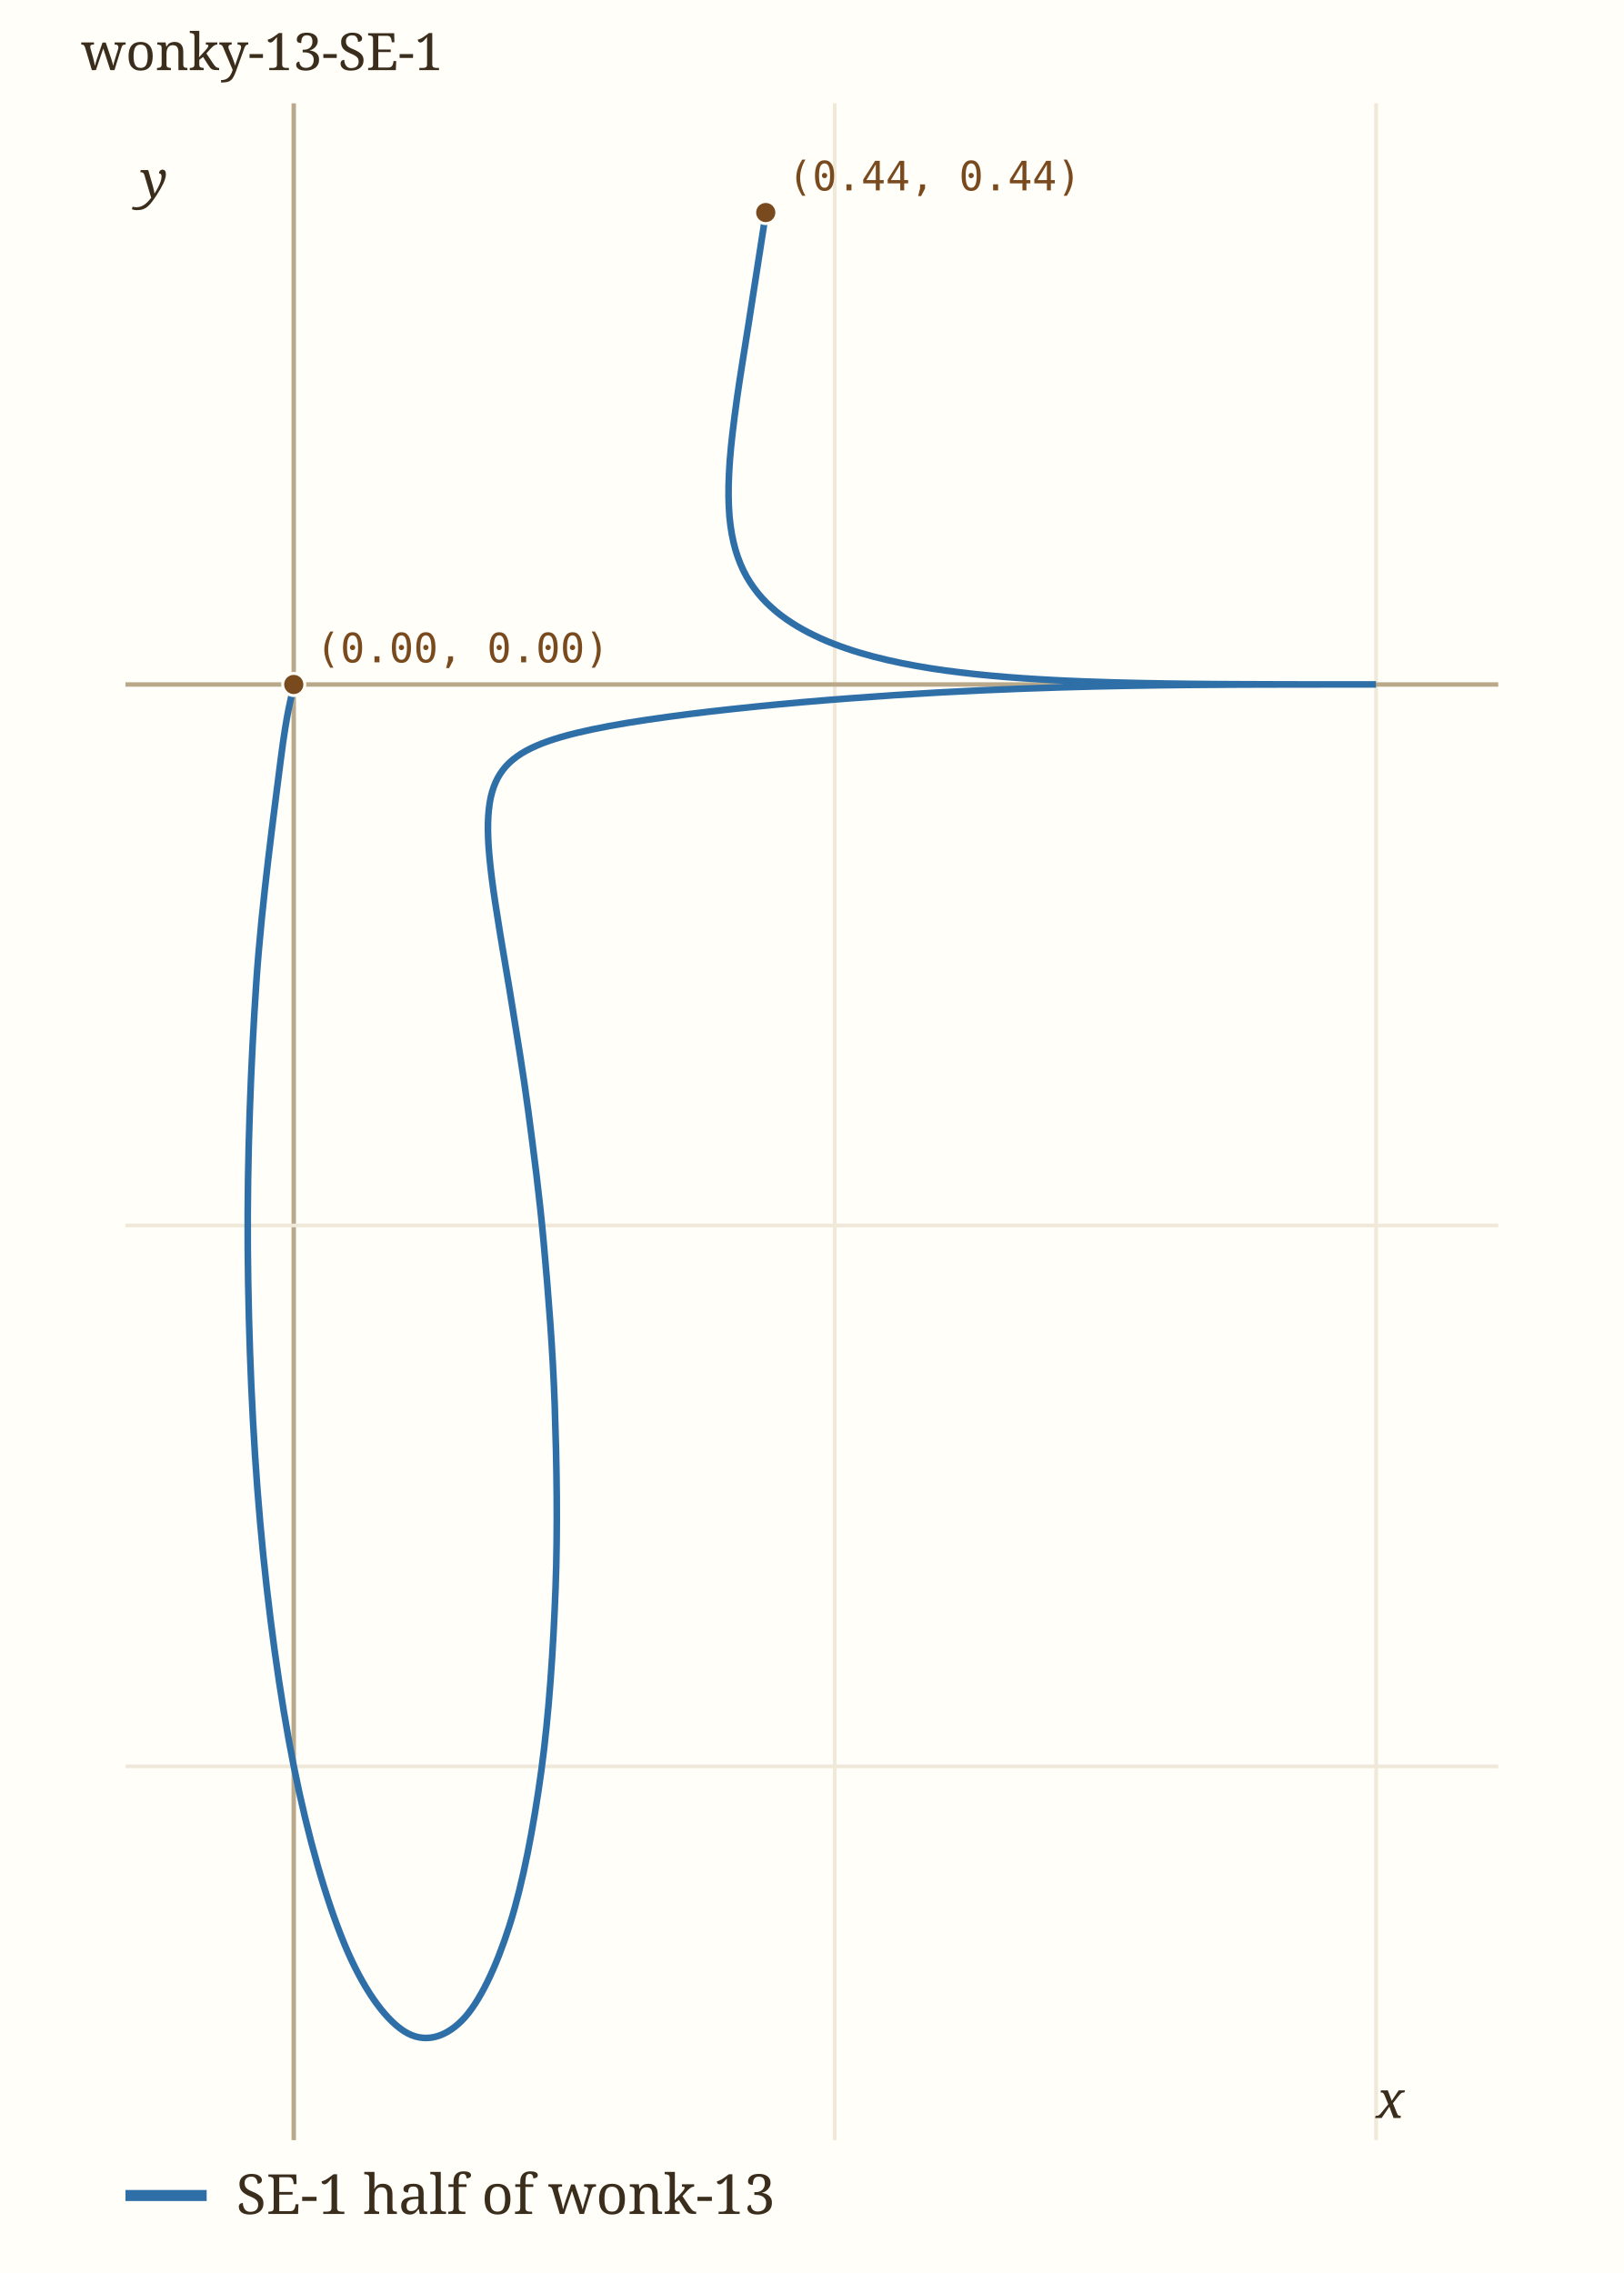
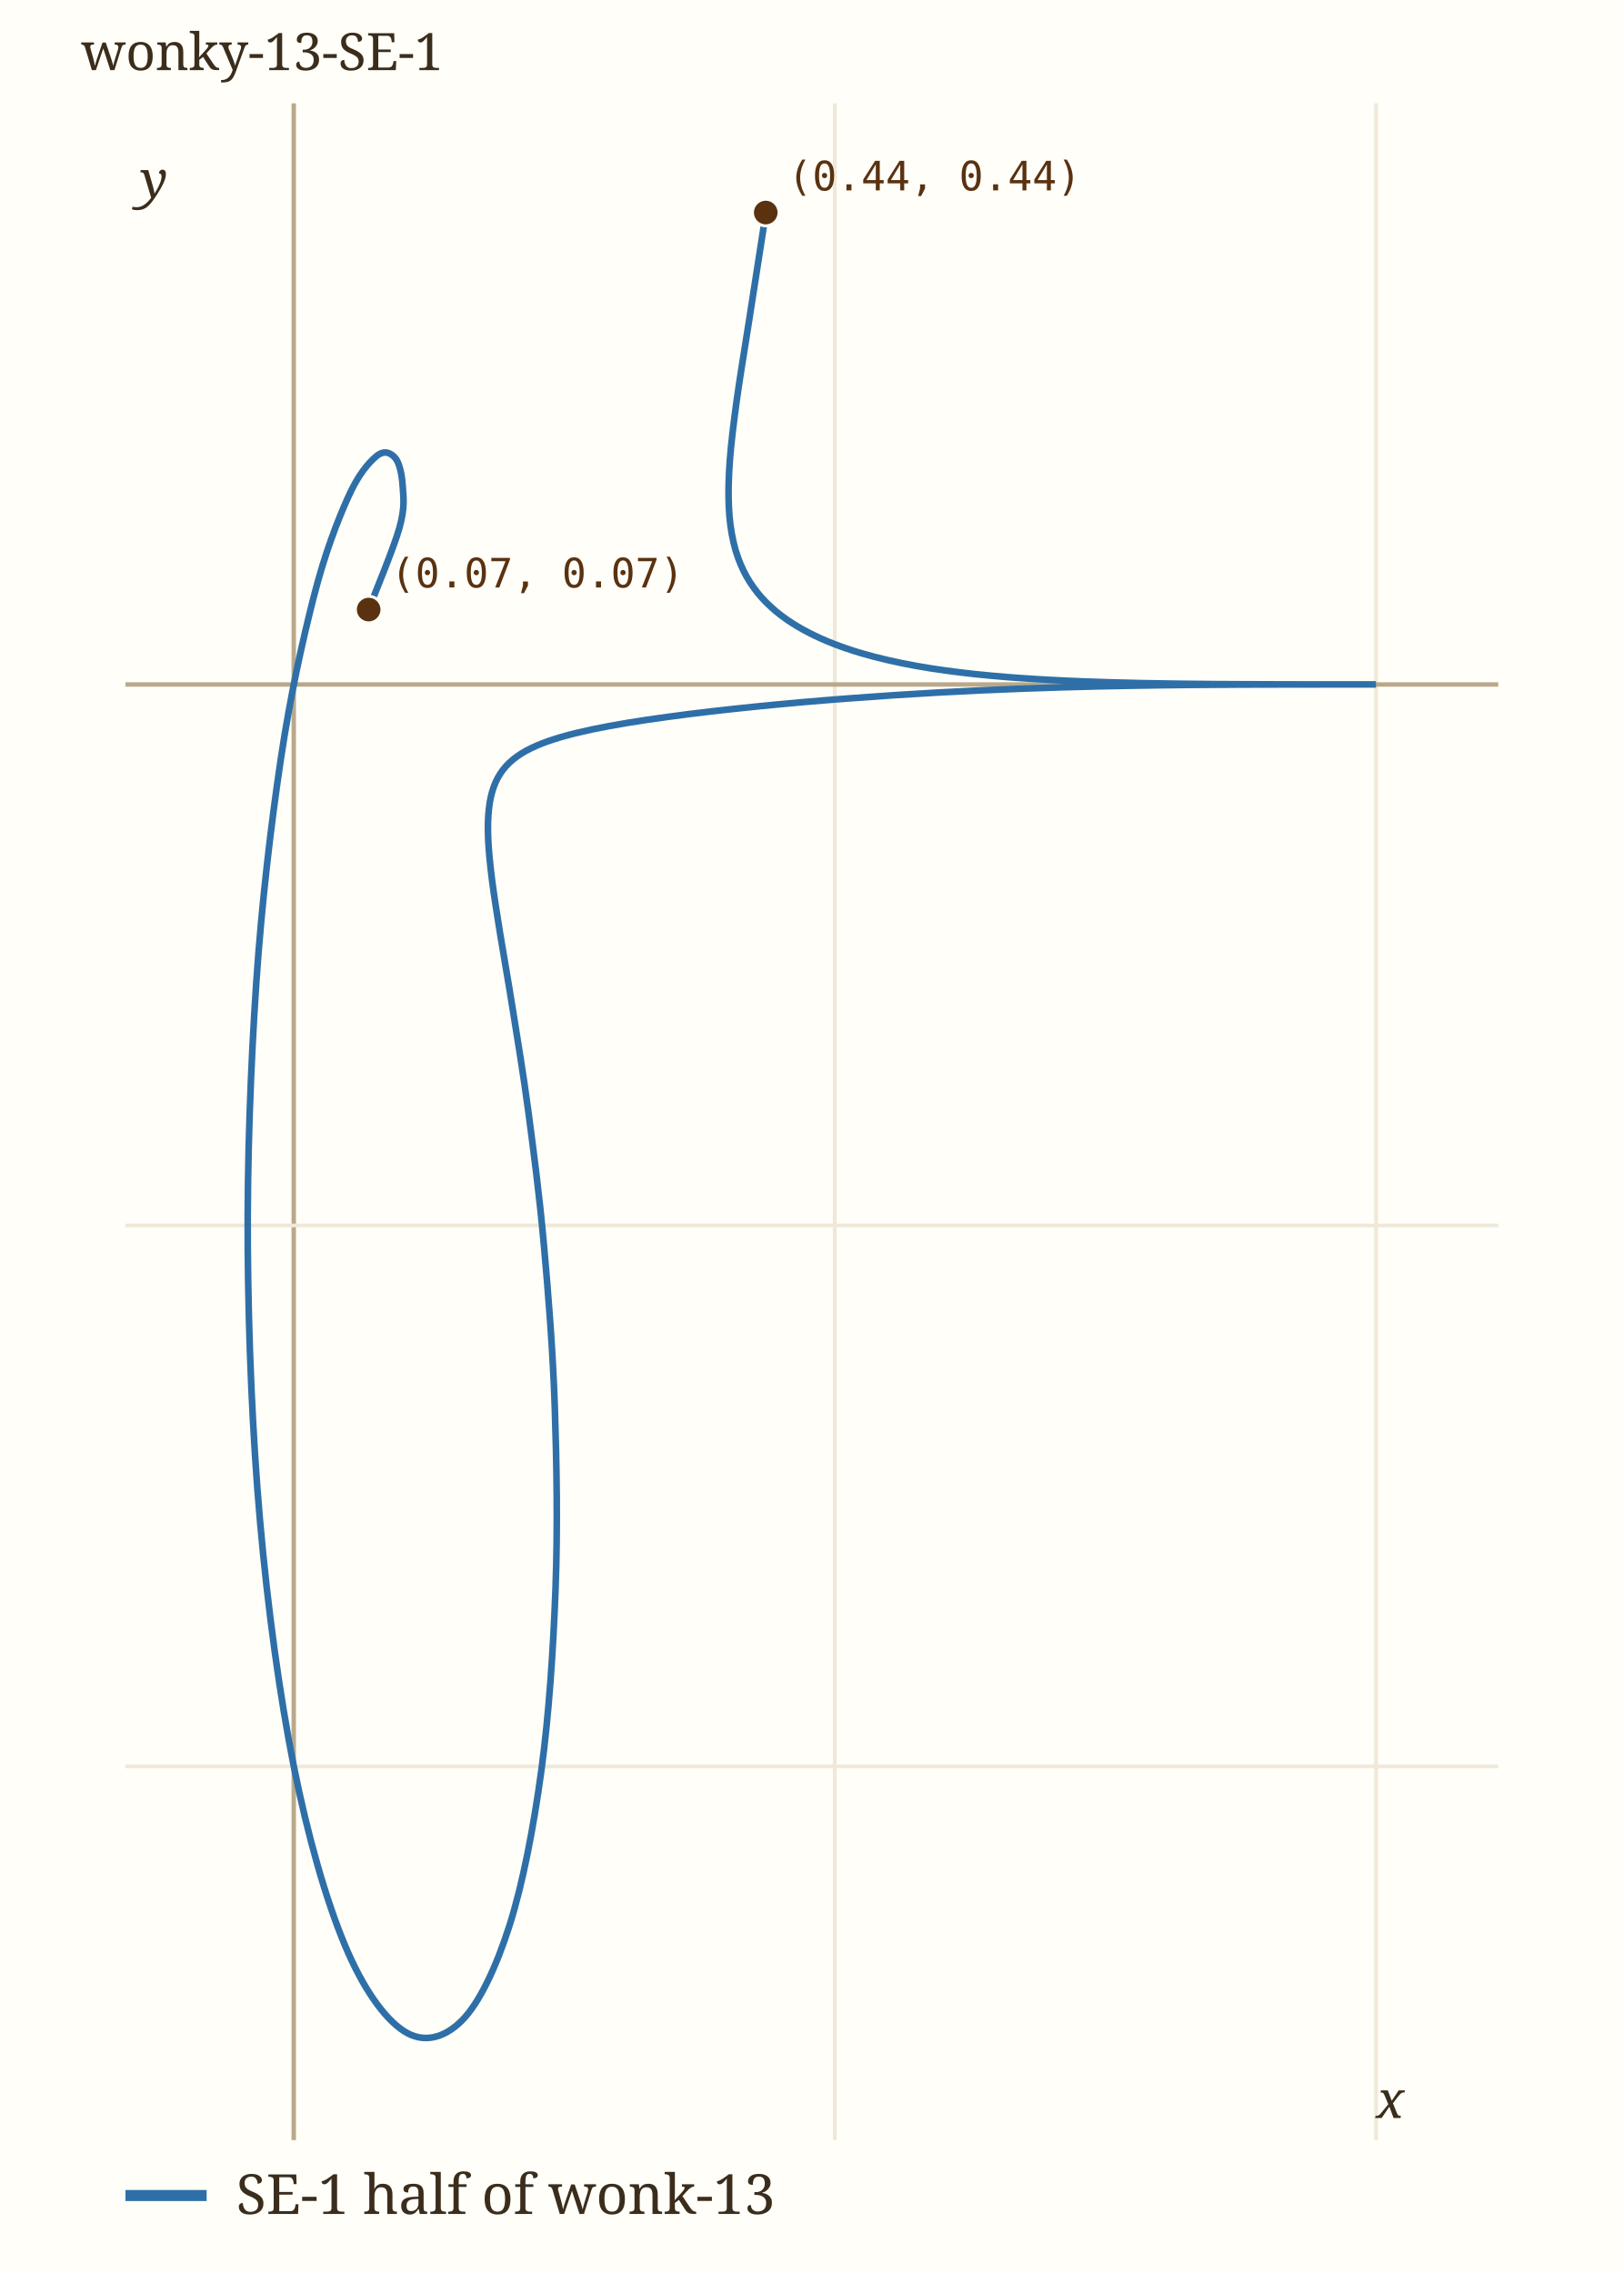
<svg xmlns="http://www.w3.org/2000/svg" viewBox="0 0 440 616" width="440" height="616" role="img" aria-label="wonky-13-SE-1" data-panel="wonky-13-SE-1">
  <rect x="0" y="0" width="440" height="616" fill="#fffef9" />
  <clipPath id="clip-wonky-13-SE-1">
    <rect x="34" y="28" width="372" height="552" />
  </clipPath>
  <g clip-path="url(#clip-wonky-13-SE-1)">
    <line x1="79.6" x2="79.6" y1="28" y2="580" stroke="#b9a98a" stroke-width="1.2" />
    <line x1="226.2" x2="226.2" y1="28" y2="580" stroke="#f0e8d8" stroke-width="1" />
    <text x="226.2" y="594.0" font-family="ui-monospace, Menlo, monospace" font-size="11" fill="#9c8a6a" text-anchor="middle">0.5</text>
    <line x1="372.9" x2="372.9" y1="28" y2="580" stroke="#f0e8d8" stroke-width="1" />
    <text x="372.9" y="594.0" font-family="ui-monospace, Menlo, monospace" font-size="11" fill="#9c8a6a" text-anchor="middle">1</text>
    <line x1="34" x2="406" y1="478.7" y2="478.7" stroke="#f0e8d8" stroke-width="1" />
    <text x="28.0" y="482.7" font-family="ui-monospace, Menlo, monospace" font-size="11" fill="#9c8a6a" text-anchor="end">-1</text>
    <line x1="34" x2="406" y1="332.1" y2="332.1" stroke="#f0e8d8" stroke-width="1" />
    <text x="28.0" y="336.1" font-family="ui-monospace, Menlo, monospace" font-size="11" fill="#9c8a6a" text-anchor="end">-0.5</text>
    <line x1="34" x2="406" y1="185.5" y2="185.5" stroke="#b9a98a" stroke-width="1.2" />
-     <path d="M79.62,185.48 C79.03,188.88 77.77,192.38 76.07,205.87 C74.38,219.36 70.93,244.39 69.44,266.45 C67.95,288.51 66.97,313.89 67.14,338.23 C67.32,362.58 68.41,389.11 70.49,412.52 C72.57,435.94 75.81,459.66 79.62,478.72 C83.43,497.78 88.38,514.95 93.35,526.90 C98.31,538.86 104.13,546.98 109.43,550.43 C114.73,553.88 120.38,552.37 125.15,547.59 C129.93,542.81 134.50,533.02 138.09,521.74 C141.68,510.46 144.61,495.10 146.68,479.90 C148.76,464.69 149.93,446.96 150.54,430.50 C151.15,414.05 150.86,396.72 150.33,381.17 C149.80,365.62 148.57,350.54 147.37,337.22 C146.18,323.90 144.57,311.85 143.17,301.25 C141.76,290.64 140.22,281.60 138.95,273.58 C137.68,265.55 136.49,259.01 135.54,253.12 C134.60,247.23 133.84,242.53 133.30,238.24 C132.76,233.96 132.43,230.54 132.29,227.40 C132.15,224.25 132.22,221.71 132.47,219.36 C132.71,217.01 133.15,215.08 133.78,213.30 C134.42,211.51 135.24,210.02 136.29,208.64 C137.34,207.26 138.59,206.10 140.10,205.01 C141.61,203.92 143.35,202.99 145.35,202.11 C147.34,201.23 149.60,200.47 152.10,199.73 C154.60,199.00 157.37,198.34 160.35,197.70 C163.33,197.07 166.57,196.48 169.98,195.91 C173.39,195.35 177.03,194.81 180.79,194.30 C184.54,193.78 188.49,193.29 192.49,192.82 C196.49,192.36 200.64,191.91 204.80,191.49 C208.95,191.07 213.19,190.67 217.40,190.30 C221.61,189.93 225.86,189.59 230.04,189.27 C234.22,188.95 238.39,188.66 242.48,188.39 C246.56,188.12 250.61,187.88 254.55,187.66 C258.49,187.45 262.36,187.25 266.12,187.08 C269.88,186.91 273.55,186.76 277.11,186.63 C280.66,186.49 284.12,186.38 287.46,186.28 C290.80,186.18 294.03,186.10 297.15,186.02 C300.27,185.95 303.28,185.89 306.18,185.84 C309.08,185.79 311.87,185.75 314.55,185.71 C317.23,185.68 319.80,185.65 322.28,185.62 C324.75,185.60 327.11,185.58 329.38,185.57 C331.64,185.55 333.81,185.54 335.87,185.53 C337.94,185.52 339.90,185.51 341.78,185.51 C343.65,185.50 345.43,185.50 347.11,185.50 C348.80,185.49 350.39,185.49 351.89,185.49 C353.39,185.49 354.80,185.49 356.13,185.49 C357.45,185.48 358.69,185.48 359.85,185.48 C361.00,185.48 362.07,185.48 363.06,185.48 C364.04,185.48 364.95,185.48 365.78,185.48 C366.60,185.48 367.35,185.48 368.02,185.48 C368.70,185.48 369.29,185.48 369.82,185.48 C370.35,185.48 370.80,185.48 371.18,185.48 C371.56,185.48 371.88,185.48 372.13,185.48 C372.38,185.48 372.56,185.48 372.68,185.48 C372.80,185.48 372.86,185.48 372.86,185.48 C372.86,185.48 372.80,185.48 372.68,185.48 C372.56,185.48 372.38,185.48 372.13,185.48 C371.88,185.48 371.56,185.48 371.18,185.48 C370.80,185.48 370.35,185.48 369.82,185.48 C369.29,185.48 368.70,185.48 368.03,185.48 C367.35,185.48 366.60,185.48 365.78,185.48 C364.95,185.48 364.05,185.48 363.06,185.48 C362.07,185.48 361.01,185.48 359.86,185.48 C358.71,185.48 357.48,185.48 356.16,185.48 C354.84,185.48 353.44,185.48 351.95,185.48 C350.47,185.47 348.89,185.47 347.24,185.47 C345.58,185.46 343.84,185.46 342.02,185.45 C340.19,185.45 338.29,185.44 336.30,185.43 C334.31,185.42 332.24,185.41 330.10,185.40 C327.96,185.38 325.74,185.36 323.46,185.34 C321.17,185.31 318.81,185.29 316.40,185.25 C313.99,185.21 311.50,185.17 308.97,185.12 C306.45,185.07 303.86,185.01 301.24,184.93 C298.63,184.85 295.96,184.77 293.27,184.66 C290.58,184.56 287.85,184.44 285.12,184.29 C282.39,184.15 279.63,183.98 276.88,183.79 C274.12,183.60 271.36,183.38 268.61,183.12 C265.86,182.87 263.11,182.59 260.39,182.25 C257.66,181.92 254.95,181.56 252.28,181.14 C249.61,180.71 246.96,180.25 244.37,179.72 C241.77,179.18 239.20,178.60 236.70,177.94 C234.20,177.28 231.74,176.56 229.37,175.74 C226.99,174.92 224.67,174.04 222.45,173.04 C220.23,172.03 218.07,170.95 216.05,169.73 C214.02,168.51 212.08,167.19 210.30,165.70 C208.53,164.20 206.85,162.60 205.38,160.76 C203.91,158.91 202.57,156.94 201.47,154.65 C200.37,152.36 199.44,149.90 198.78,147.01 C198.11,144.12 197.66,141.01 197.50,137.31 C197.33,133.61 197.42,129.60 197.77,124.80 C198.13,120.01 198.78,114.78 199.63,108.54 C200.49,102.30 201.65,95.45 202.91,87.38 C204.16,79.31 206.38,65.10 207.15,60.14 C207.93,55.17 207.47,58.00 207.53,57.57" fill="none" stroke="#2f6fa8" stroke-width="1.8" stroke-linecap="round" data-path="wonky-13-SE-1" />
-     <circle cx="79.6" cy="185.5" r="3" fill="#7a4a1f" stroke="#fffef9" stroke-width="0.8" />
-     <text x="85.6" y="179.5" font-family="ui-monospace, Menlo, monospace" font-size="11" fill="#7a4a1f">(0.00, 0.00)</text>
-     <circle cx="207.5" cy="57.6" r="3" fill="#7a4a1f" stroke="#fffef9" stroke-width="0.8" />
-     <text x="213.5" y="51.6" font-family="ui-monospace, Menlo, monospace" font-size="11" fill="#7a4a1f">(0.44, 0.44)</text>
+     <path d="M99.89,165.21 C101.28,161.51 106.72,148.54 108.26,142.96 C109.80,137.38 109.32,134.89 109.12,131.74 C108.92,128.59 108.24,125.39 107.05,124.05 C105.86,122.70 104.09,121.86 101.95,123.67 C99.82,125.48 97.07,128.58 94.26,134.91 C91.44,141.23 88.08,149.80 85.05,161.63 C82.02,173.46 78.68,188.40 76.07,205.87 C73.47,223.34 70.93,244.39 69.44,266.45 C67.95,288.51 66.97,313.89 67.14,338.23 C67.32,362.58 68.41,389.11 70.49,412.52 C72.57,435.94 75.81,459.66 79.62,478.72 C83.43,497.78 88.38,514.95 93.35,526.90 C98.31,538.86 104.13,546.98 109.43,550.43 C114.73,553.88 120.38,552.37 125.15,547.59 C129.93,542.81 134.50,533.02 138.09,521.74 C141.68,510.46 144.61,495.10 146.68,479.90 C148.76,464.69 149.93,446.96 150.54,430.50 C151.15,414.05 150.86,396.72 150.33,381.17 C149.80,365.62 148.57,350.54 147.37,337.22 C146.18,323.90 144.57,311.85 143.17,301.25 C141.76,290.64 140.22,281.60 138.95,273.58 C137.68,265.55 136.49,259.01 135.54,253.12 C134.60,247.23 133.84,242.53 133.30,238.24 C132.76,233.96 132.43,230.54 132.29,227.40 C132.15,224.25 132.22,221.71 132.47,219.36 C132.71,217.01 133.15,215.08 133.78,213.30 C134.42,211.51 135.24,210.02 136.29,208.64 C137.34,207.26 138.59,206.10 140.10,205.01 C141.61,203.92 143.35,202.99 145.35,202.11 C147.34,201.23 149.60,200.47 152.10,199.73 C154.60,199.00 157.37,198.34 160.35,197.70 C163.33,197.07 166.57,196.48 169.98,195.91 C173.39,195.35 177.03,194.81 180.79,194.30 C184.54,193.78 188.49,193.29 192.49,192.82 C196.49,192.36 200.64,191.91 204.80,191.49 C208.95,191.07 213.19,190.67 217.40,190.30 C221.61,189.93 225.86,189.59 230.04,189.27 C234.22,188.95 238.39,188.66 242.48,188.39 C246.56,188.12 250.61,187.88 254.55,187.66 C258.49,187.45 262.36,187.25 266.12,187.08 C269.88,186.91 273.55,186.76 277.11,186.63 C280.66,186.49 284.12,186.38 287.46,186.28 C290.80,186.18 294.03,186.10 297.15,186.02 C300.27,185.95 303.28,185.89 306.18,185.84 C309.08,185.79 311.87,185.75 314.55,185.71 C317.23,185.68 319.80,185.65 322.28,185.62 C324.75,185.60 327.11,185.58 329.38,185.57 C331.64,185.55 333.81,185.54 335.87,185.53 C337.94,185.52 339.90,185.51 341.78,185.51 C343.65,185.50 345.43,185.50 347.11,185.50 C348.80,185.49 350.39,185.49 351.89,185.49 C353.39,185.49 354.80,185.49 356.13,185.49 C357.45,185.48 358.69,185.48 359.85,185.48 C361.00,185.48 362.07,185.48 363.06,185.48 C364.04,185.48 364.95,185.48 365.78,185.48 C366.60,185.48 367.35,185.48 368.02,185.48 C368.70,185.48 369.29,185.48 369.82,185.48 C370.35,185.48 370.80,185.48 371.18,185.48 C371.56,185.48 371.88,185.48 372.13,185.48 C372.38,185.48 372.56,185.48 372.68,185.48 C372.80,185.48 372.86,185.48 372.86,185.48 C372.86,185.48 372.80,185.48 372.68,185.48 C372.56,185.48 372.38,185.48 372.13,185.48 C371.88,185.48 371.56,185.48 371.18,185.48 C370.80,185.48 370.35,185.48 369.82,185.48 C369.29,185.48 368.70,185.48 368.03,185.48 C367.35,185.48 366.60,185.48 365.78,185.48 C364.95,185.48 364.05,185.48 363.06,185.48 C362.07,185.48 361.01,185.48 359.86,185.48 C358.71,185.48 357.48,185.48 356.16,185.48 C354.84,185.48 353.44,185.48 351.95,185.48 C350.47,185.47 348.89,185.47 347.24,185.47 C345.58,185.46 343.84,185.46 342.02,185.45 C340.19,185.45 338.29,185.44 336.30,185.43 C334.31,185.42 332.24,185.41 330.10,185.40 C327.96,185.38 325.74,185.36 323.46,185.34 C321.17,185.31 318.81,185.29 316.40,185.25 C313.99,185.21 311.50,185.17 308.97,185.12 C306.45,185.07 303.86,185.01 301.24,184.93 C298.63,184.85 295.96,184.77 293.27,184.66 C290.58,184.56 287.85,184.44 285.12,184.29 C282.39,184.15 279.63,183.98 276.88,183.79 C274.12,183.60 271.36,183.38 268.61,183.12 C265.86,182.87 263.11,182.59 260.39,182.25 C257.66,181.92 254.95,181.56 252.28,181.14 C249.61,180.71 246.96,180.25 244.37,179.72 C241.77,179.18 239.20,178.60 236.70,177.94 C234.20,177.28 231.74,176.56 229.37,175.74 C226.99,174.92 224.67,174.04 222.45,173.04 C220.23,172.03 218.07,170.95 216.05,169.73 C214.02,168.51 212.08,167.19 210.30,165.70 C208.53,164.20 206.85,162.60 205.38,160.76 C203.91,158.91 202.57,156.94 201.47,154.65 C200.37,152.36 199.44,149.90 198.78,147.01 C198.11,144.12 197.66,141.01 197.50,137.31 C197.33,133.61 197.42,129.60 197.77,124.80 C198.13,120.01 198.78,114.78 199.63,108.54 C200.49,102.30 201.65,95.45 202.91,87.38 C204.16,79.31 206.38,65.10 207.15,60.14 C207.93,55.17 207.47,58.00 207.53,57.57" fill="none" stroke="#2f6fa8" stroke-width="1.8" stroke-linecap="round" data-path="wonky-13-SE-1" />
+     <circle cx="99.9" cy="165.2" r="3.6" fill="#5a3210" stroke="#fffef9" stroke-width="0.8" />
+     <text x="105.9" y="159.2" font-family="ui-monospace, Menlo, monospace" font-size="11" fill="#5a3210">(0.07, 0.07)</text>
+     <circle cx="207.5" cy="57.6" r="3.6" fill="#5a3210" stroke="#fffef9" stroke-width="0.8" />
+     <text x="213.5" y="51.6" font-family="ui-monospace, Menlo, monospace" font-size="11" fill="#5a3210">(0.44, 0.44)</text>
  </g>
  <text x="372.9" y="574.0" font-family="Georgia, serif" font-size="14" font-style="italic" fill="#3b2d1c">x</text>
  <text x="38.0" y="53.6" font-family="Georgia, serif" font-size="14" font-style="italic" fill="#3b2d1c">y</text>
  <text x="22" y="19" font-family="Georgia, serif" font-size="14" fill="#3b2d1c">wonky-13-SE-1</text>
  <line x1="34" x2="56" y1="595" y2="595" stroke="#2f6fa8" stroke-width="3" />
  <text x="64" y="600" font-family="Georgia, serif" font-size="15" fill="#3b2d1c">SE-1 half of wonk-13</text>
</svg>
